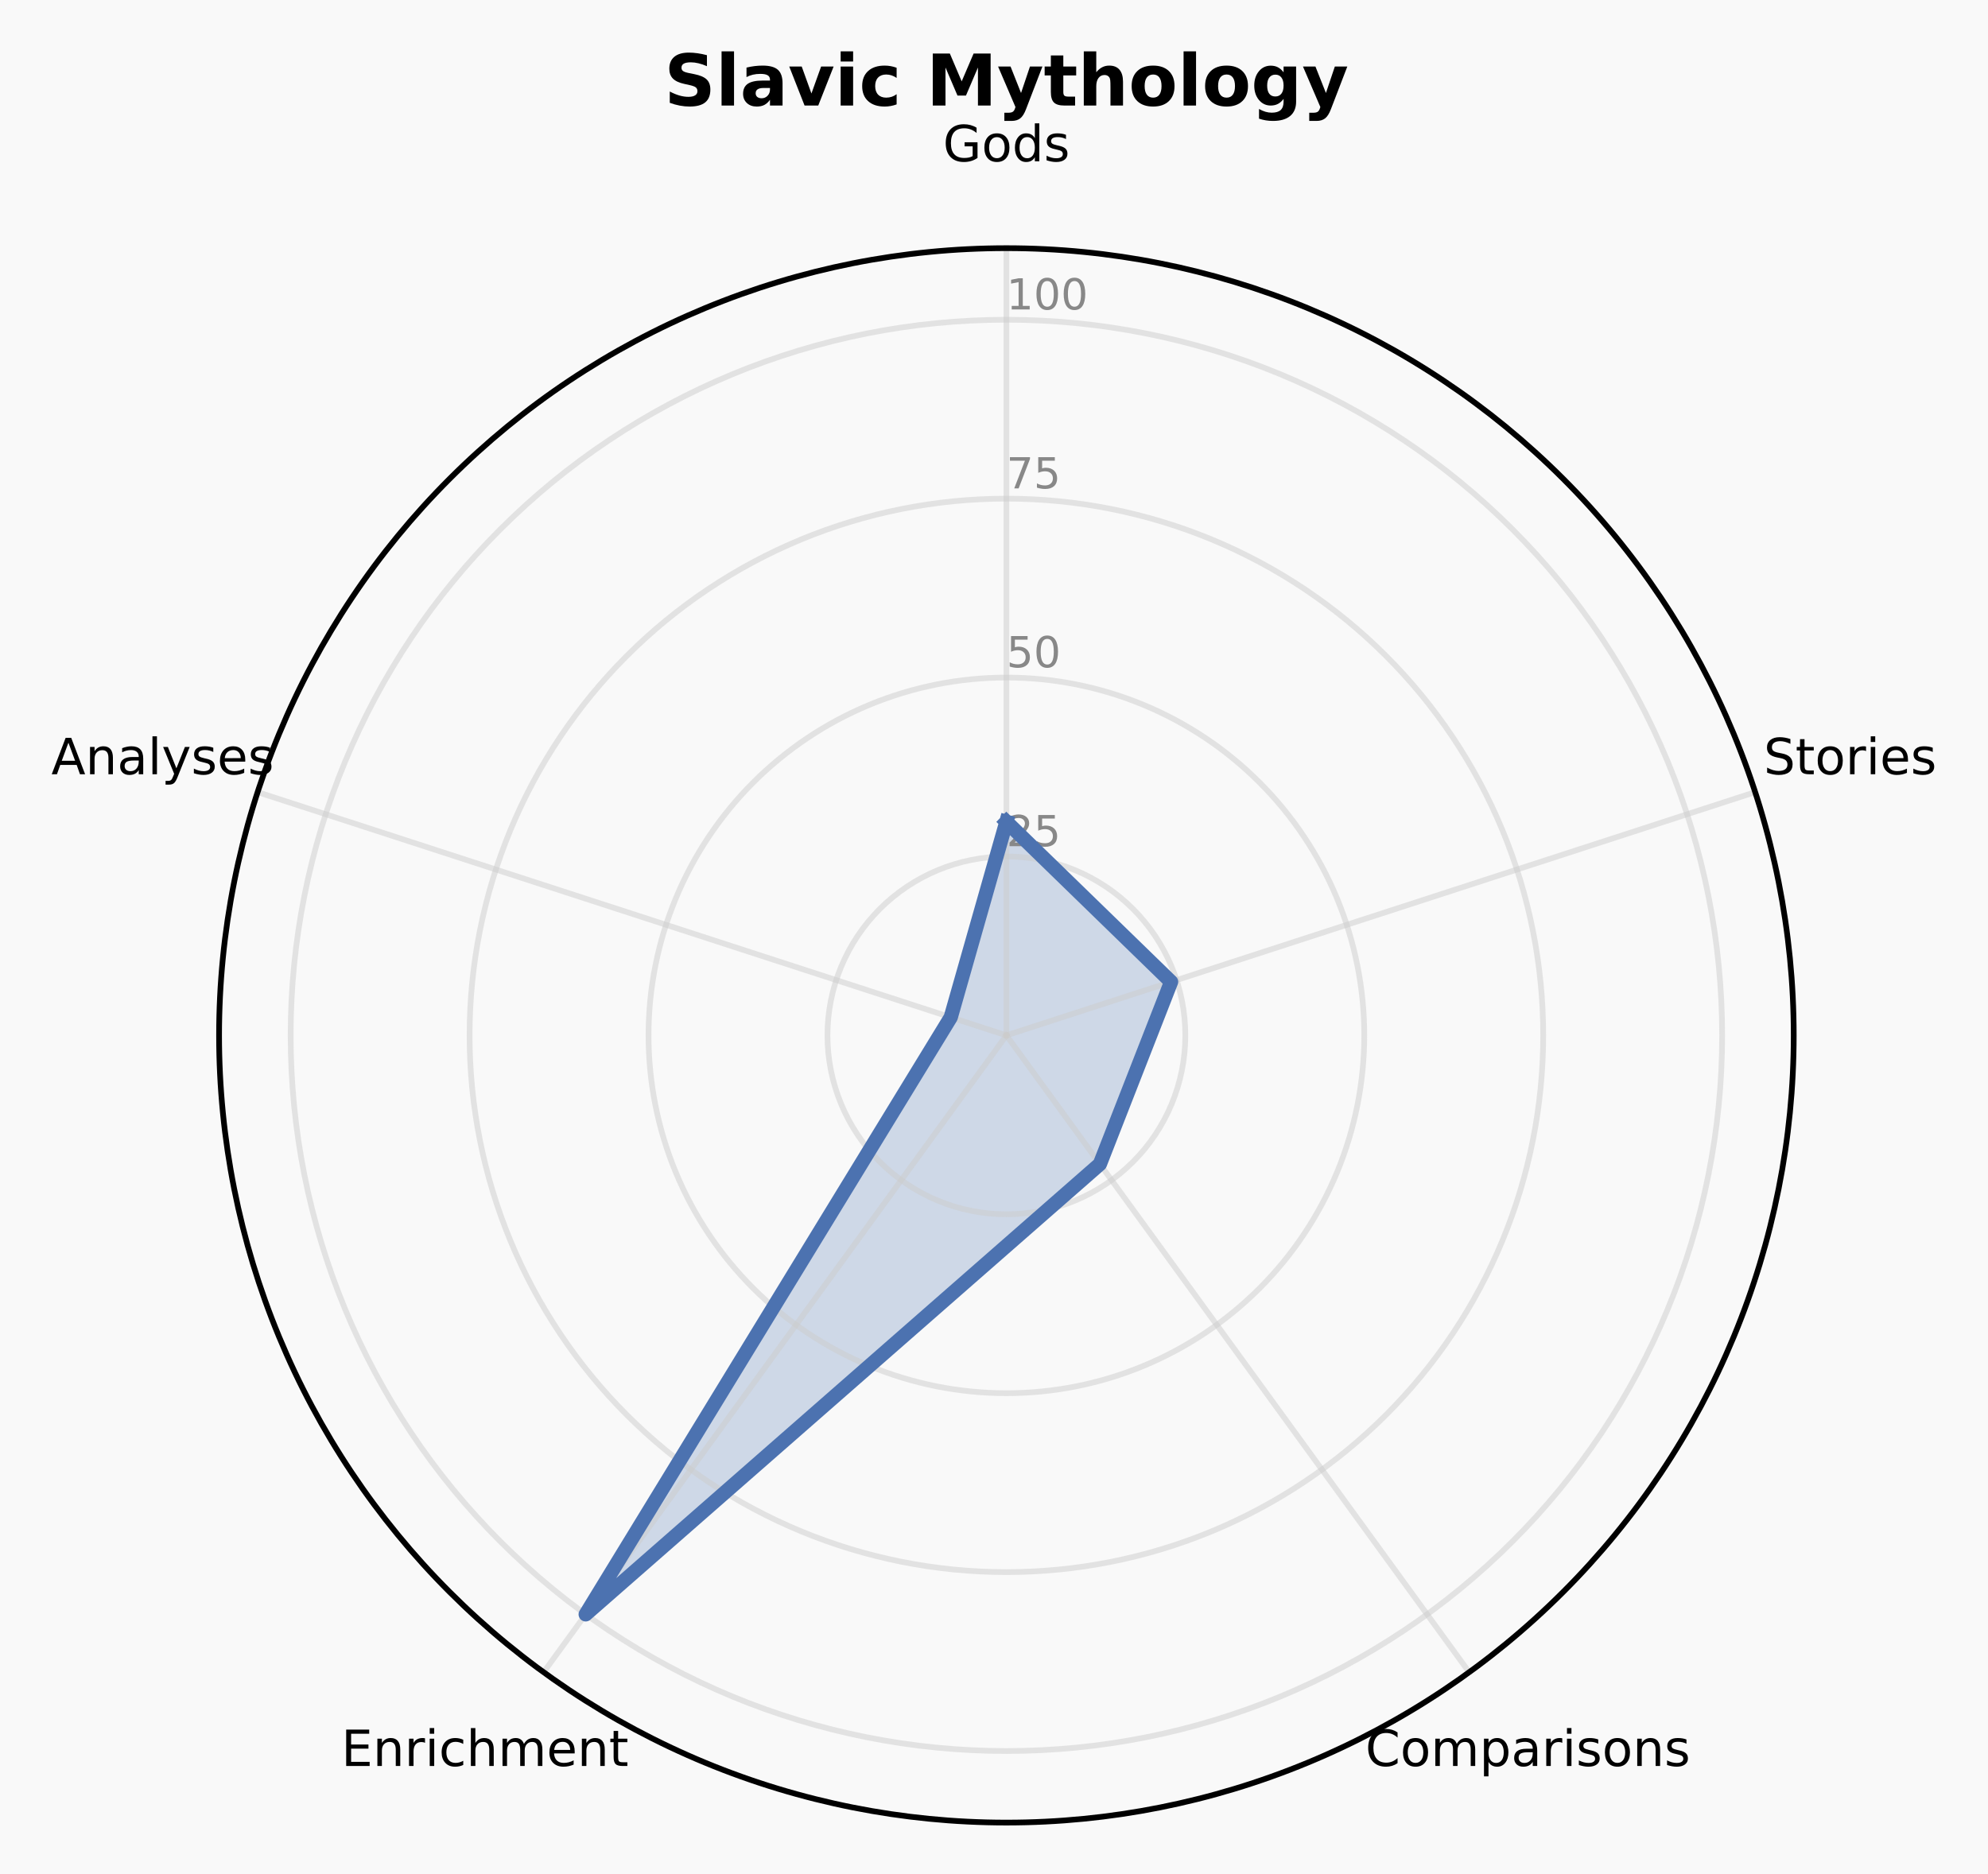
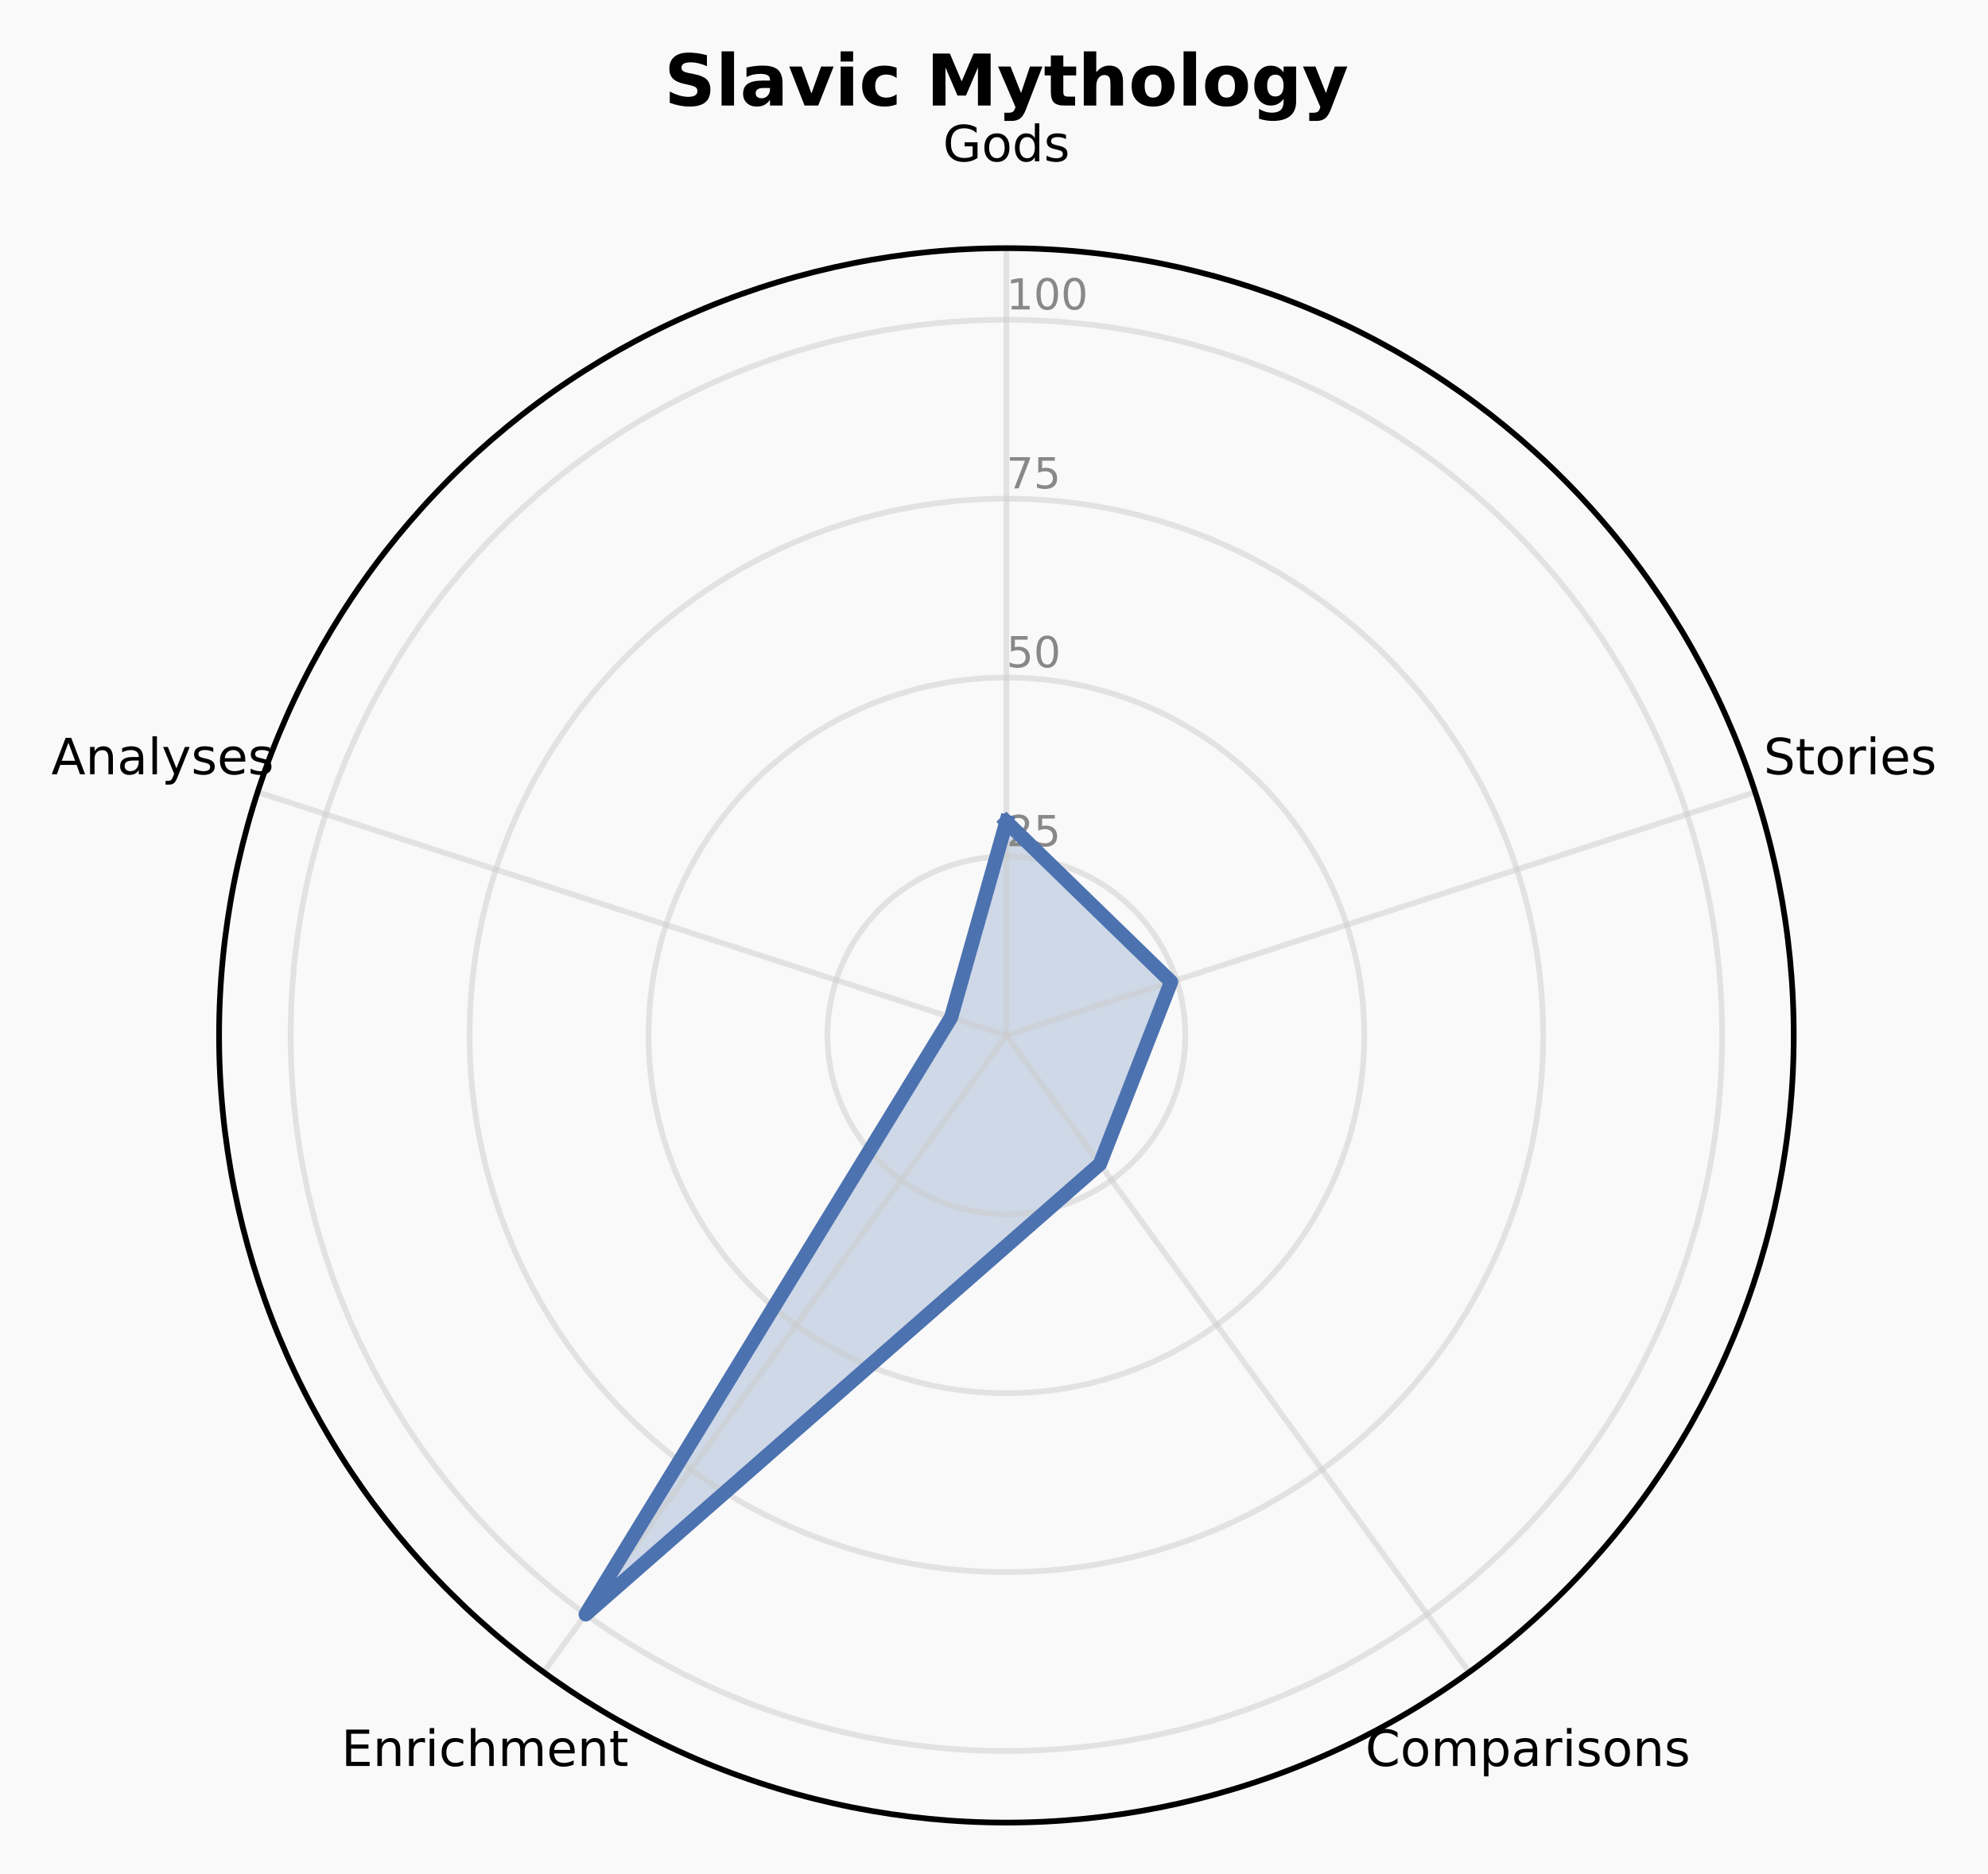
<svg xmlns="http://www.w3.org/2000/svg" xmlns:xlink="http://www.w3.org/1999/xlink" width="278.709pt" height="262.758pt" viewBox="0 0 278.709 262.758" version="1.1">
  <defs>
    <style type="text/css">*{stroke-linejoin: round; stroke-linecap: butt}</style>
  </defs>
  <g id="figure_1">
    <g id="patch_1">
      <path d="M 0 262.758  L 278.709 262.758  L 278.709 0  L 0 0  z " style="fill: #f9f9f9" />
    </g>
    <g id="axes_1">
      <g id="patch_2">
        <path d="M 251.473 145.178  C 251.473 130.683 248.618 116.329 243.071 102.938  C 237.524 89.546 229.393 77.377 219.143 67.128  C 208.894 56.878 196.725 48.748 183.334 43.201  C 169.942 37.654 155.588 34.798 141.093 34.798  C 126.598 34.798 112.244 37.654 98.853 43.201  C 85.461 48.748 73.293 56.878 63.043 67.128  C 52.794 77.377 44.663 89.546 39.116 102.938  C 33.569 116.329 30.714 130.683 30.714 145.178  C 30.714 159.673 33.569 174.027 39.116 187.418  C 44.663 200.81 52.794 212.979 63.043 223.228  C 73.293 233.478 85.461 241.609 98.853 247.155  C 112.244 252.702 126.598 255.558 141.093 255.558  C 155.588 255.558 169.942 252.702 183.334 247.155  C 196.725 241.609 208.894 233.478 219.143 223.228  C 229.393 212.979 237.524 200.81 243.071 187.418  C 248.618 174.027 251.473 159.673 251.473 145.178  M 141.093 145.178  C 141.093 145.178 141.093 145.178 141.093 145.178  C 141.093 145.178 141.093 145.178 141.093 145.178  C 141.093 145.178 141.093 145.178 141.093 145.178  C 141.093 145.178 141.093 145.178 141.093 145.178  C 141.093 145.178 141.093 145.178 141.093 145.178  C 141.093 145.178 141.093 145.178 141.093 145.178  C 141.093 145.178 141.093 145.178 141.093 145.178  C 141.093 145.178 141.093 145.178 141.093 145.178  C 141.093 145.178 141.093 145.178 141.093 145.178  C 141.093 145.178 141.093 145.178 141.093 145.178  C 141.093 145.178 141.093 145.178 141.093 145.178  C 141.093 145.178 141.093 145.178 141.093 145.178  C 141.093 145.178 141.093 145.178 141.093 145.178  C 141.093 145.178 141.093 145.178 141.093 145.178  C 141.093 145.178 141.093 145.178 141.093 145.178  C 141.093 145.178 141.093 145.178 141.093 145.178  z " style="fill: #f9f9f9" />
      </g>
      <g id="patch_3">
-         <path d="M 141.093 115.224  L 164.182 137.676  L 154.2 163.218  L 82.112 226.359  L 133.291 142.643  z " clip-path="url(#p5b43b2c28c)" style="fill: #4c72b0; opacity: 0.25; stroke: #4c72b0; stroke-linejoin: miter" />
+         <path d="M 141.093 115.224  L 164.182 137.676  L 154.2 163.218  L 82.112 226.359  L 133.339 142.659  z " clip-path="url(#p40f7241687)" style="fill: #4c72b0; opacity: 0.25; stroke: #4c72b0; stroke-linejoin: miter" />
      </g>
      <g id="matplotlib.axis_1">
        <g id="xtick_1">
          <g id="line2d_1">
-             <path d="M 141.093 145.178  L 141.093 34.798  " clip-path="url(#p5b43b2c28c)" style="fill: none; stroke: #cccccc; stroke-opacity: 0.5; stroke-width: 0.8; stroke-linecap: square" />
+             <path d="M 141.093 145.178  L 141.093 34.798  " clip-path="url(#p40f7241687)" style="fill: none; stroke: #cccccc; stroke-opacity: 0.5; stroke-width: 0.8; stroke-linecap: square" />
          </g>
          <g id="text_1">
            <g transform="translate(132.1945 22.61707) scale(0.07 -0.07)">
              <defs>
                <path id="DejaVuSans-2a" d="M 3809 666  L 3809 1919  L 2778 1919  L 2778 2438  L 4434 2438  L 4434 434  Q 4069 175 3628 42  Q 3188 -91 2688 -91  Q 1594 -91 976 548  Q 359 1188 359 2328  Q 359 3472 976 4111  Q 1594 4750 2688 4750  Q 3144 4750 3555 4637  Q 3966 4525 4313 4306  L 4313 3634  Q 3963 3931 3569 4081  Q 3175 4231 2741 4231  Q 1884 4231 1454 3753  Q 1025 3275 1025 2328  Q 1025 1384 1454 906  Q 1884 428 2741 428  Q 3075 428 3337 486  Q 3600 544 3809 666  z " transform="scale(0.015625)" />
                <path id="DejaVuSans-52" d="M 1959 3097  Q 1497 3097 1228 2736  Q 959 2375 959 1747  Q 959 1119 1226 758  Q 1494 397 1959 397  Q 2419 397 2687 759  Q 2956 1122 2956 1747  Q 2956 2369 2687 2733  Q 2419 3097 1959 3097  z M 1959 3584  Q 2709 3584 3137 3096  Q 3566 2609 3566 1747  Q 3566 888 3137 398  Q 2709 -91 1959 -91  Q 1206 -91 779 398  Q 353 888 353 1747  Q 353 2609 779 3096  Q 1206 3584 1959 3584  z " transform="scale(0.015625)" />
                <path id="DejaVuSans-47" d="M 2906 2969  L 2906 4863  L 3481 4863  L 3481 0  L 2906 0  L 2906 525  Q 2725 213 2448 61  Q 2172 -91 1784 -91  Q 1150 -91 751 415  Q 353 922 353 1747  Q 353 2572 751 3078  Q 1150 3584 1784 3584  Q 2172 3584 2448 3432  Q 2725 3281 2906 2969  z M 947 1747  Q 947 1113 1208 752  Q 1469 391 1925 391  Q 2381 391 2643 752  Q 2906 1113 2906 1747  Q 2906 2381 2643 2742  Q 2381 3103 1925 3103  Q 1469 3103 1208 2742  Q 947 2381 947 1747  z " transform="scale(0.015625)" />
                <path id="DejaVuSans-56" d="M 2834 3397  L 2834 2853  Q 2591 2978 2328 3040  Q 2066 3103 1784 3103  Q 1356 3103 1142 2972  Q 928 2841 928 2578  Q 928 2378 1081 2264  Q 1234 2150 1697 2047  L 1894 2003  Q 2506 1872 2764 1633  Q 3022 1394 3022 966  Q 3022 478 2636 193  Q 2250 -91 1575 -91  Q 1294 -91 989 -36  Q 684 19 347 128  L 347 722  Q 666 556 975 473  Q 1284 391 1588 391  Q 1994 391 2212 530  Q 2431 669 2431 922  Q 2431 1156 2273 1281  Q 2116 1406 1581 1522  L 1381 1569  Q 847 1681 609 1914  Q 372 2147 372 2553  Q 372 3047 722 3315  Q 1072 3584 1716 3584  Q 2034 3584 2315 3537  Q 2597 3491 2834 3397  z " transform="scale(0.015625)" />
              </defs>
              <use xlink:href="#DejaVuSans-2a" />
              <use xlink:href="#DejaVuSans-52" transform="translate(77.48438 0)" />
              <use xlink:href="#DejaVuSans-47" transform="translate(138.6719 0)" />
              <use xlink:href="#DejaVuSans-56" transform="translate(202.1562 0)" />
            </g>
          </g>
        </g>
        <g id="xtick_2">
          <g id="line2d_2">
-             <path d="M 141.093 145.178  L 246.07 111.069  " clip-path="url(#p5b43b2c28c)" style="fill: none; stroke: #cccccc; stroke-opacity: 0.5; stroke-width: 0.8; stroke-linecap: square" />
+             <path d="M 141.093 145.178  L 246.07 111.069  " clip-path="url(#p40f7241687)" style="fill: none; stroke: #cccccc; stroke-opacity: 0.5; stroke-width: 0.8; stroke-linecap: square" />
          </g>
          <g id="text_2">
            <g transform="translate(247.2616 108.5613) scale(0.07 -0.07)">
              <defs>
                <path id="DejaVuSans-36" d="M 3425 4513  L 3425 3897  Q 3066 4069 2747 4153  Q 2428 4238 2131 4238  Q 1616 4238 1336 4038  Q 1056 3838 1056 3469  Q 1056 3159 1242 3001  Q 1428 2844 1947 2747  L 2328 2669  Q 3034 2534 3370 2195  Q 3706 1856 3706 1288  Q 3706 609 3251 259  Q 2797 -91 1919 -91  Q 1588 -91 1214 -16  Q 841 59 441 206  L 441 856  Q 825 641 1194 531  Q 1563 422 1919 422  Q 2459 422 2753 634  Q 3047 847 3047 1241  Q 3047 1584 2836 1778  Q 2625 1972 2144 2069  L 1759 2144  Q 1053 2284 737 2584  Q 422 2884 422 3419  Q 422 4038 858 4394  Q 1294 4750 2059 4750  Q 2388 4750 2728 4690  Q 3069 4631 3425 4513  z " transform="scale(0.015625)" />
                <path id="DejaVuSans-57" d="M 1172 4494  L 1172 3500  L 2356 3500  L 2356 3053  L 1172 3053  L 1172 1153  Q 1172 725 1289 603  Q 1406 481 1766 481  L 2356 481  L 2356 0  L 1766 0  Q 1100 0 847 248  Q 594 497 594 1153  L 594 3053  L 172 3053  L 172 3500  L 594 3500  L 594 4494  L 1172 4494  z " transform="scale(0.015625)" />
                <path id="DejaVuSans-55" d="M 2631 2963  Q 2534 3019 2420 3045  Q 2306 3072 2169 3072  Q 1681 3072 1420 2755  Q 1159 2438 1159 1844  L 1159 0  L 581 0  L 581 3500  L 1159 3500  L 1159 2956  Q 1341 3275 1631 3429  Q 1922 3584 2338 3584  Q 2397 3584 2469 3576  Q 2541 3569 2628 3553  L 2631 2963  z " transform="scale(0.015625)" />
                <path id="DejaVuSans-4c" d="M 603 3500  L 1178 3500  L 1178 0  L 603 0  L 603 3500  z M 603 4863  L 1178 4863  L 1178 4134  L 603 4134  L 603 4863  z " transform="scale(0.015625)" />
                <path id="DejaVuSans-48" d="M 3597 1894  L 3597 1613  L 953 1613  Q 991 1019 1311 708  Q 1631 397 2203 397  Q 2534 397 2845 478  Q 3156 559 3463 722  L 3463 178  Q 3153 47 2828 -22  Q 2503 -91 2169 -91  Q 1331 -91 842 396  Q 353 884 353 1716  Q 353 2575 817 3079  Q 1281 3584 2069 3584  Q 2775 3584 3186 3129  Q 3597 2675 3597 1894  z M 3022 2063  Q 3016 2534 2758 2815  Q 2500 3097 2075 3097  Q 1594 3097 1305 2825  Q 1016 2553 972 2059  L 3022 2063  z " transform="scale(0.015625)" />
              </defs>
              <use xlink:href="#DejaVuSans-36" />
              <use xlink:href="#DejaVuSans-57" transform="translate(63.48438 0)" />
              <use xlink:href="#DejaVuSans-52" transform="translate(102.6875 0)" />
              <use xlink:href="#DejaVuSans-55" transform="translate(163.875 0)" />
              <use xlink:href="#DejaVuSans-4c" transform="translate(204.9844 0)" />
              <use xlink:href="#DejaVuSans-48" transform="translate(232.7656 0)" />
              <use xlink:href="#DejaVuSans-56" transform="translate(294.2969 0)" />
            </g>
          </g>
        </g>
        <g id="xtick_3">
          <g id="line2d_3">
-             <path d="M 141.093 145.178  L 205.973 234.477  " clip-path="url(#p5b43b2c28c)" style="fill: none; stroke: #cccccc; stroke-opacity: 0.5; stroke-width: 0.8; stroke-linecap: square" />
+             <path d="M 141.093 145.178  L 205.973 234.477  " clip-path="url(#p40f7241687)" style="fill: none; stroke: #cccccc; stroke-opacity: 0.5; stroke-width: 0.8; stroke-linecap: square" />
          </g>
          <g id="text_3">
            <g transform="translate(191.4228 247.6219) scale(0.07 -0.07)">
              <defs>
                <path id="DejaVuSans-26" d="M 4122 4306  L 4122 3641  Q 3803 3938 3442 4084  Q 3081 4231 2675 4231  Q 1875 4231 1450 3742  Q 1025 3253 1025 2328  Q 1025 1406 1450 917  Q 1875 428 2675 428  Q 3081 428 3442 575  Q 3803 722 4122 1019  L 4122 359  Q 3791 134 3420 21  Q 3050 -91 2638 -91  Q 1578 -91 968 557  Q 359 1206 359 2328  Q 359 3453 968 4101  Q 1578 4750 2638 4750  Q 3056 4750 3426 4639  Q 3797 4528 4122 4306  z " transform="scale(0.015625)" />
                <path id="DejaVuSans-50" d="M 3328 2828  Q 3544 3216 3844 3400  Q 4144 3584 4550 3584  Q 5097 3584 5394 3201  Q 5691 2819 5691 2113  L 5691 0  L 5113 0  L 5113 2094  Q 5113 2597 4934 2840  Q 4756 3084 4391 3084  Q 3944 3084 3684 2787  Q 3425 2491 3425 1978  L 3425 0  L 2847 0  L 2847 2094  Q 2847 2600 2669 2842  Q 2491 3084 2119 3084  Q 1678 3084 1418 2786  Q 1159 2488 1159 1978  L 1159 0  L 581 0  L 581 3500  L 1159 3500  L 1159 2956  Q 1356 3278 1631 3431  Q 1906 3584 2284 3584  Q 2666 3584 2933 3390  Q 3200 3197 3328 2828  z " transform="scale(0.015625)" />
                <path id="DejaVuSans-53" d="M 1159 525  L 1159 -1331  L 581 -1331  L 581 3500  L 1159 3500  L 1159 2969  Q 1341 3281 1617 3432  Q 1894 3584 2278 3584  Q 2916 3584 3314 3078  Q 3713 2572 3713 1747  Q 3713 922 3314 415  Q 2916 -91 2278 -91  Q 1894 -91 1617 61  Q 1341 213 1159 525  z M 3116 1747  Q 3116 2381 2855 2742  Q 2594 3103 2138 3103  Q 1681 3103 1420 2742  Q 1159 2381 1159 1747  Q 1159 1113 1420 752  Q 1681 391 2138 391  Q 2594 391 2855 752  Q 3116 1113 3116 1747  z " transform="scale(0.015625)" />
                <path id="DejaVuSans-44" d="M 2194 1759  Q 1497 1759 1228 1600  Q 959 1441 959 1056  Q 959 750 1161 570  Q 1363 391 1709 391  Q 2188 391 2477 730  Q 2766 1069 2766 1631  L 2766 1759  L 2194 1759  z M 3341 1997  L 3341 0  L 2766 0  L 2766 531  Q 2569 213 2275 61  Q 1981 -91 1556 -91  Q 1019 -91 701 211  Q 384 513 384 1019  Q 384 1609 779 1909  Q 1175 2209 1959 2209  L 2766 2209  L 2766 2266  Q 2766 2663 2505 2880  Q 2244 3097 1772 3097  Q 1472 3097 1187 3025  Q 903 2953 641 2809  L 641 3341  Q 956 3463 1253 3523  Q 1550 3584 1831 3584  Q 2591 3584 2966 3190  Q 3341 2797 3341 1997  z " transform="scale(0.015625)" />
                <path id="DejaVuSans-51" d="M 3513 2113  L 3513 0  L 2938 0  L 2938 2094  Q 2938 2591 2744 2837  Q 2550 3084 2163 3084  Q 1697 3084 1428 2787  Q 1159 2491 1159 1978  L 1159 0  L 581 0  L 581 3500  L 1159 3500  L 1159 2956  Q 1366 3272 1645 3428  Q 1925 3584 2291 3584  Q 2894 3584 3203 3211  Q 3513 2838 3513 2113  z " transform="scale(0.015625)" />
              </defs>
              <use xlink:href="#DejaVuSans-26" />
              <use xlink:href="#DejaVuSans-52" transform="translate(69.82812 0)" />
              <use xlink:href="#DejaVuSans-50" transform="translate(131.0156 0)" />
              <use xlink:href="#DejaVuSans-53" transform="translate(228.4219 0)" />
              <use xlink:href="#DejaVuSans-44" transform="translate(291.9062 0)" />
              <use xlink:href="#DejaVuSans-55" transform="translate(353.1875 0)" />
              <use xlink:href="#DejaVuSans-4c" transform="translate(394.2969 0)" />
              <use xlink:href="#DejaVuSans-56" transform="translate(422.0781 0)" />
              <use xlink:href="#DejaVuSans-52" transform="translate(474.1719 0)" />
              <use xlink:href="#DejaVuSans-51" transform="translate(535.3594 0)" />
              <use xlink:href="#DejaVuSans-56" transform="translate(598.7344 0)" />
            </g>
          </g>
        </g>
        <g id="xtick_4">
          <g id="line2d_4">
-             <path d="M 141.093 145.178  L 76.214 234.477  " clip-path="url(#p5b43b2c28c)" style="fill: none; stroke: #cccccc; stroke-opacity: 0.5; stroke-width: 0.8; stroke-linecap: square" />
+             <path d="M 141.093 145.178  L 76.214 234.477  " clip-path="url(#p40f7241687)" style="fill: none; stroke: #cccccc; stroke-opacity: 0.5; stroke-width: 0.8; stroke-linecap: square" />
          </g>
          <g id="text_4">
            <g transform="translate(47.8483 247.6219) scale(0.07 -0.07)">
              <defs>
                <path id="DejaVuSans-28" d="M 628 4666  L 3578 4666  L 3578 4134  L 1259 4134  L 1259 2753  L 3481 2753  L 3481 2222  L 1259 2222  L 1259 531  L 3634 531  L 3634 0  L 628 0  L 628 4666  z " transform="scale(0.015625)" />
                <path id="DejaVuSans-46" d="M 3122 3366  L 3122 2828  Q 2878 2963 2633 3030  Q 2388 3097 2138 3097  Q 1578 3097 1268 2742  Q 959 2388 959 1747  Q 959 1106 1268 751  Q 1578 397 2138 397  Q 2388 397 2633 464  Q 2878 531 3122 666  L 3122 134  Q 2881 22 2623 -34  Q 2366 -91 2075 -91  Q 1284 -91 818 406  Q 353 903 353 1747  Q 353 2603 823 3093  Q 1294 3584 2113 3584  Q 2378 3584 2631 3529  Q 2884 3475 3122 3366  z " transform="scale(0.015625)" />
                <path id="DejaVuSans-4b" d="M 3513 2113  L 3513 0  L 2938 0  L 2938 2094  Q 2938 2591 2744 2837  Q 2550 3084 2163 3084  Q 1697 3084 1428 2787  Q 1159 2491 1159 1978  L 1159 0  L 581 0  L 581 4863  L 1159 4863  L 1159 2956  Q 1366 3272 1645 3428  Q 1925 3584 2291 3584  Q 2894 3584 3203 3211  Q 3513 2838 3513 2113  z " transform="scale(0.015625)" />
              </defs>
              <use xlink:href="#DejaVuSans-28" />
              <use xlink:href="#DejaVuSans-51" transform="translate(63.1875 0)" />
              <use xlink:href="#DejaVuSans-55" transform="translate(126.5625 0)" />
              <use xlink:href="#DejaVuSans-4c" transform="translate(167.6719 0)" />
              <use xlink:href="#DejaVuSans-46" transform="translate(195.4531 0)" />
              <use xlink:href="#DejaVuSans-4b" transform="translate(250.4375 0)" />
              <use xlink:href="#DejaVuSans-50" transform="translate(313.8125 0)" />
              <use xlink:href="#DejaVuSans-48" transform="translate(411.2188 0)" />
              <use xlink:href="#DejaVuSans-51" transform="translate(472.75 0)" />
              <use xlink:href="#DejaVuSans-57" transform="translate(536.125 0)" />
            </g>
          </g>
        </g>
        <g id="xtick_5">
          <g id="line2d_5">
-             <path d="M 141.093 145.178  L 36.116 111.069  " clip-path="url(#p5b43b2c28c)" style="fill: none; stroke: #cccccc; stroke-opacity: 0.5; stroke-width: 0.8; stroke-linecap: square" />
+             <path d="M 141.093 145.178  L 36.116 111.069  " clip-path="url(#p40f7241687)" style="fill: none; stroke: #cccccc; stroke-opacity: 0.5; stroke-width: 0.8; stroke-linecap: square" />
          </g>
          <g id="text_5">
            <g transform="translate(7.2 108.5613) scale(0.07 -0.07)">
              <defs>
                <path id="DejaVuSans-24" d="M 2188 4044  L 1331 1722  L 3047 1722  L 2188 4044  z M 1831 4666  L 2547 4666  L 4325 0  L 3669 0  L 3244 1197  L 1141 1197  L 716 0  L 50 0  L 1831 4666  z " transform="scale(0.015625)" />
                <path id="DejaVuSans-4f" d="M 603 4863  L 1178 4863  L 1178 0  L 603 0  L 603 4863  z " transform="scale(0.015625)" />
                <path id="DejaVuSans-5c" d="M 2059 -325  Q 1816 -950 1584 -1140  Q 1353 -1331 966 -1331  L 506 -1331  L 506 -850  L 844 -850  Q 1081 -850 1212 -737  Q 1344 -625 1503 -206  L 1606 56  L 191 3500  L 800 3500  L 1894 763  L 2988 3500  L 3597 3500  L 2059 -325  z " transform="scale(0.015625)" />
              </defs>
              <use xlink:href="#DejaVuSans-24" />
              <use xlink:href="#DejaVuSans-51" transform="translate(68.40625 0)" />
              <use xlink:href="#DejaVuSans-44" transform="translate(131.7812 0)" />
              <use xlink:href="#DejaVuSans-4f" transform="translate(193.0625 0)" />
              <use xlink:href="#DejaVuSans-5c" transform="translate(220.8438 0)" />
              <use xlink:href="#DejaVuSans-56" transform="translate(280.0312 0)" />
              <use xlink:href="#DejaVuSans-48" transform="translate(332.125 0)" />
              <use xlink:href="#DejaVuSans-56" transform="translate(393.6562 0)" />
            </g>
          </g>
        </g>
      </g>
      <g id="matplotlib.axis_2">
        <g id="ytick_1">
          <g id="line2d_6">
-             <path d="M 141.093 120.092  C 144.388 120.092 147.65 120.741 150.693 122.001  C 153.737 123.262 156.503 125.11 158.832 127.439  C 161.161 129.769 163.009 132.534 164.27 135.578  C 165.531 138.621 166.18 141.884 166.18 145.178  C 166.18 148.472 165.531 151.735 164.27 154.778  C 163.009 157.822 161.161 160.587 158.832 162.917  C 156.503 165.246 153.737 167.094 150.693 168.355  C 147.65 169.615 144.388 170.264 141.093 170.264  C 137.799 170.264 134.537 169.615 131.493 168.355  C 128.45 167.094 125.684 165.246 123.355 162.917  C 121.025 160.587 119.177 157.822 117.917 154.778  C 116.656 151.735 116.007 148.472 116.007 145.178  C 116.007 141.884 116.656 138.621 117.917 135.578  C 119.177 132.534 121.025 129.769 123.355 127.439  C 125.684 125.11 128.45 123.262 131.493 122.001  C 134.537 120.741 137.799 120.092 141.093 120.092  " clip-path="url(#p5b43b2c28c)" style="fill: none; stroke: #cccccc; stroke-opacity: 0.5; stroke-width: 0.8; stroke-linecap: square" />
+             <path d="M 141.093 120.092  C 144.388 120.092 147.65 120.741 150.693 122.001  C 153.737 123.262 156.503 125.11 158.832 127.439  C 161.161 129.769 163.009 132.534 164.27 135.578  C 165.531 138.621 166.18 141.884 166.18 145.178  C 166.18 148.472 165.531 151.735 164.27 154.778  C 163.009 157.822 161.161 160.587 158.832 162.917  C 156.503 165.246 153.737 167.094 150.693 168.355  C 147.65 169.615 144.388 170.264 141.093 170.264  C 137.799 170.264 134.537 169.615 131.493 168.355  C 128.45 167.094 125.684 165.246 123.355 162.917  C 121.025 160.587 119.177 157.822 117.917 154.778  C 116.656 151.735 116.007 148.472 116.007 145.178  C 116.007 141.884 116.656 138.621 117.917 135.578  C 119.177 132.534 121.025 129.769 123.355 127.439  C 125.684 125.11 128.45 123.262 131.493 122.001  C 134.537 120.741 137.799 120.092 141.093 120.092  " clip-path="url(#p40f7241687)" style="fill: none; stroke: #cccccc; stroke-opacity: 0.5; stroke-width: 0.8; stroke-linecap: square" />
          </g>
          <g id="text_6">
            <g style="fill: #888888" transform="translate(141.0933 118.6504) scale(0.06 -0.06)">
              <defs>
                <path id="DejaVuSans-15" d="M 1228 531  L 3431 531  L 3431 0  L 469 0  L 469 531  Q 828 903 1448 1529  Q 2069 2156 2228 2338  Q 2531 2678 2651 2914  Q 2772 3150 2772 3378  Q 2772 3750 2511 3984  Q 2250 4219 1831 4219  Q 1534 4219 1204 4116  Q 875 4013 500 3803  L 500 4441  Q 881 4594 1212 4672  Q 1544 4750 1819 4750  Q 2544 4750 2975 4387  Q 3406 4025 3406 3419  Q 3406 3131 3298 2873  Q 3191 2616 2906 2266  Q 2828 2175 2409 1742  Q 1991 1309 1228 531  z " transform="scale(0.015625)" />
                <path id="DejaVuSans-18" d="M 691 4666  L 3169 4666  L 3169 4134  L 1269 4134  L 1269 2991  Q 1406 3038 1543 3061  Q 1681 3084 1819 3084  Q 2600 3084 3056 2656  Q 3513 2228 3513 1497  Q 3513 744 3044 326  Q 2575 -91 1722 -91  Q 1428 -91 1123 -41  Q 819 9 494 109  L 494 744  Q 775 591 1075 516  Q 1375 441 1709 441  Q 2250 441 2565 725  Q 2881 1009 2881 1497  Q 2881 1984 2565 2268  Q 2250 2553 1709 2553  Q 1456 2553 1204 2497  Q 953 2441 691 2322  L 691 4666  z " transform="scale(0.015625)" />
              </defs>
              <use xlink:href="#DejaVuSans-15" />
              <use xlink:href="#DejaVuSans-18" transform="translate(63.625 0)" />
            </g>
          </g>
        </g>
        <g id="ytick_2">
          <g id="line2d_7">
-             <path d="M 141.093 95.005  C 147.682 95.005 154.206 96.303 160.293 98.825  C 166.381 101.346 171.912 105.042 176.571 109.701  C 181.229 114.36 184.925 119.891 187.447 125.978  C 189.968 132.065 191.266 138.589 191.266 145.178  C 191.266 151.767 189.968 158.291 187.447 164.378  C 184.925 170.465 181.229 175.997 176.571 180.655  C 171.912 185.314 166.381 189.01 160.293 191.531  C 154.206 194.053 147.682 195.351 141.093 195.351  C 134.505 195.351 127.98 194.053 121.893 191.531  C 115.806 189.01 110.275 185.314 105.616 180.655  C 100.957 175.997 97.261 170.465 94.74 164.378  C 92.219 158.291 90.921 151.767 90.921 145.178  C 90.921 138.589 92.219 132.065 94.74 125.978  C 97.261 119.891 100.957 114.36 105.616 109.701  C 110.275 105.042 115.806 101.346 121.893 98.825  C 127.98 96.303 134.505 95.005 141.093 95.005  " clip-path="url(#p5b43b2c28c)" style="fill: none; stroke: #cccccc; stroke-opacity: 0.5; stroke-width: 0.8; stroke-linecap: square" />
+             <path d="M 141.093 95.005  C 147.682 95.005 154.206 96.303 160.293 98.825  C 166.381 101.346 171.912 105.042 176.571 109.701  C 181.229 114.36 184.925 119.891 187.447 125.978  C 189.968 132.065 191.266 138.589 191.266 145.178  C 191.266 151.767 189.968 158.291 187.447 164.378  C 184.925 170.465 181.229 175.997 176.571 180.655  C 171.912 185.314 166.381 189.01 160.293 191.531  C 154.206 194.053 147.682 195.351 141.093 195.351  C 134.505 195.351 127.98 194.053 121.893 191.531  C 115.806 189.01 110.275 185.314 105.616 180.655  C 100.957 175.997 97.261 170.465 94.74 164.378  C 92.219 158.291 90.921 151.767 90.921 145.178  C 90.921 138.589 92.219 132.065 94.74 125.978  C 97.261 119.891 100.957 114.36 105.616 109.701  C 110.275 105.042 115.806 101.346 121.893 98.825  C 127.98 96.303 134.505 95.005 141.093 95.005  " clip-path="url(#p40f7241687)" style="fill: none; stroke: #cccccc; stroke-opacity: 0.5; stroke-width: 0.8; stroke-linecap: square" />
          </g>
          <g id="text_7">
            <g style="fill: #888888" transform="translate(141.0933 93.56408) scale(0.06 -0.06)">
              <defs>
                <path id="DejaVuSans-13" d="M 2034 4250  Q 1547 4250 1301 3770  Q 1056 3291 1056 2328  Q 1056 1369 1301 889  Q 1547 409 2034 409  Q 2525 409 2770 889  Q 3016 1369 3016 2328  Q 3016 3291 2770 3770  Q 2525 4250 2034 4250  z M 2034 4750  Q 2819 4750 3233 4129  Q 3647 3509 3647 2328  Q 3647 1150 3233 529  Q 2819 -91 2034 -91  Q 1250 -91 836 529  Q 422 1150 422 2328  Q 422 3509 836 4129  Q 1250 4750 2034 4750  z " transform="scale(0.015625)" />
              </defs>
              <use xlink:href="#DejaVuSans-18" />
              <use xlink:href="#DejaVuSans-13" transform="translate(63.625 0)" />
            </g>
          </g>
        </g>
        <g id="ytick_3">
          <g id="line2d_8">
-             <path d="M 141.093 69.919  C 150.976 69.919 160.763 71.866 169.894 75.648  C 179.024 79.43 187.321 84.974 194.309 91.962  C 201.298 98.95 206.841 107.247 210.623 116.378  C 214.405 125.508 216.352 135.295 216.352 145.178  C 216.352 155.061 214.405 164.848 210.623 173.978  C 206.841 183.109 201.298 191.406 194.309 198.394  C 187.321 205.382 179.024 210.926 169.894 214.708  C 160.763 218.49 150.976 220.437 141.093 220.437  C 131.21 220.437 121.424 218.49 112.293 214.708  C 103.162 210.926 94.866 205.382 87.877 198.394  C 80.889 191.406 75.345 183.109 71.563 173.978  C 67.781 164.848 65.834 155.061 65.834 145.178  C 65.834 135.295 67.781 125.508 71.563 116.378  C 75.345 107.247 80.889 98.95 87.877 91.962  C 94.866 84.974 103.162 79.43 112.293 75.648  C 121.424 71.866 131.21 69.919 141.093 69.919  " clip-path="url(#p5b43b2c28c)" style="fill: none; stroke: #cccccc; stroke-opacity: 0.5; stroke-width: 0.8; stroke-linecap: square" />
+             <path d="M 141.093 69.919  C 150.976 69.919 160.763 71.866 169.894 75.648  C 179.024 79.43 187.321 84.974 194.309 91.962  C 201.298 98.95 206.841 107.247 210.623 116.378  C 214.405 125.508 216.352 135.295 216.352 145.178  C 216.352 155.061 214.405 164.848 210.623 173.978  C 206.841 183.109 201.298 191.406 194.309 198.394  C 187.321 205.382 179.024 210.926 169.894 214.708  C 160.763 218.49 150.976 220.437 141.093 220.437  C 131.21 220.437 121.424 218.49 112.293 214.708  C 103.162 210.926 94.866 205.382 87.877 198.394  C 80.889 191.406 75.345 183.109 71.563 173.978  C 67.781 164.848 65.834 155.061 65.834 145.178  C 65.834 135.295 67.781 125.508 71.563 116.378  C 75.345 107.247 80.889 98.95 87.877 91.962  C 94.866 84.974 103.162 79.43 112.293 75.648  C 121.424 71.866 131.21 69.919 141.093 69.919  " clip-path="url(#p40f7241687)" style="fill: none; stroke: #cccccc; stroke-opacity: 0.5; stroke-width: 0.8; stroke-linecap: square" />
          </g>
          <g id="text_8">
            <g style="fill: #888888" transform="translate(141.0933 68.47781) scale(0.06 -0.06)">
              <defs>
                <path id="DejaVuSans-1a" d="M 525 4666  L 3525 4666  L 3525 4397  L 1831 0  L 1172 0  L 2766 4134  L 525 4134  L 525 4666  z " transform="scale(0.015625)" />
              </defs>
              <use xlink:href="#DejaVuSans-1a" />
              <use xlink:href="#DejaVuSans-18" transform="translate(63.625 0)" />
            </g>
          </g>
        </g>
        <g id="ytick_4">
          <g id="line2d_9">
-             <path d="M 141.093 44.833  C 154.27 44.833 167.32 47.429 179.494 52.471  C 191.668 57.514 202.73 64.906 212.048 74.223  C 221.366 83.541 228.757 94.603 233.8 106.778  C 238.843 118.952 241.438 132.001 241.438 145.178  C 241.438 158.355 238.843 171.404 233.8 183.578  C 228.757 195.753 221.366 206.815 212.048 216.133  C 202.73 225.45 191.668 232.842 179.494 237.885  C 167.32 242.927 154.27 245.523 141.093 245.523  C 127.916 245.523 114.867 242.927 102.693 237.885  C 90.519 232.842 79.456 225.45 70.139 216.133  C 60.821 206.815 53.429 195.753 48.387 183.578  C 43.344 171.404 40.748 158.355 40.748 145.178  C 40.748 132.001 43.344 118.952 48.387 106.778  C 53.429 94.603 60.821 83.541 70.139 74.223  C 79.456 64.906 90.519 57.514 102.693 52.471  C 114.867 47.429 127.916 44.833 141.093 44.833  " clip-path="url(#p5b43b2c28c)" style="fill: none; stroke: #cccccc; stroke-opacity: 0.5; stroke-width: 0.8; stroke-linecap: square" />
+             <path d="M 141.093 44.833  C 154.27 44.833 167.32 47.429 179.494 52.471  C 191.668 57.514 202.73 64.906 212.048 74.223  C 221.366 83.541 228.757 94.603 233.8 106.778  C 238.843 118.952 241.438 132.001 241.438 145.178  C 241.438 158.355 238.843 171.404 233.8 183.578  C 228.757 195.753 221.366 206.815 212.048 216.133  C 202.73 225.45 191.668 232.842 179.494 237.885  C 167.32 242.927 154.27 245.523 141.093 245.523  C 127.916 245.523 114.867 242.927 102.693 237.885  C 90.519 232.842 79.456 225.45 70.139 216.133  C 60.821 206.815 53.429 195.753 48.387 183.578  C 43.344 171.404 40.748 158.355 40.748 145.178  C 40.748 132.001 43.344 118.952 48.387 106.778  C 53.429 94.603 60.821 83.541 70.139 74.223  C 79.456 64.906 90.519 57.514 102.693 52.471  C 114.867 47.429 127.916 44.833 141.093 44.833  " clip-path="url(#p40f7241687)" style="fill: none; stroke: #cccccc; stroke-opacity: 0.5; stroke-width: 0.8; stroke-linecap: square" />
          </g>
          <g id="text_9">
            <g style="fill: #888888" transform="translate(141.0933 43.39154) scale(0.06 -0.06)">
              <defs>
                <path id="DejaVuSans-14" d="M 794 531  L 1825 531  L 1825 4091  L 703 3866  L 703 4441  L 1819 4666  L 2450 4666  L 2450 531  L 3481 531  L 3481 0  L 794 0  L 794 531  z " transform="scale(0.015625)" />
              </defs>
              <use xlink:href="#DejaVuSans-14" />
              <use xlink:href="#DejaVuSans-13" transform="translate(63.625 0)" />
              <use xlink:href="#DejaVuSans-13" transform="translate(127.25 0)" />
            </g>
          </g>
        </g>
      </g>
      <g id="line2d_10">
-         <path d="M 141.093 115.224  L 164.182 137.676  L 154.2 163.218  L 82.112 226.359  L 133.291 142.643  L 141.093 115.224  " clip-path="url(#p5b43b2c28c)" style="fill: none; stroke: #4c72b0; stroke-width: 2; stroke-linecap: square" />
+         <path d="M 141.093 115.224  L 164.182 137.676  L 154.2 163.218  L 82.112 226.359  L 133.339 142.659  L 141.093 115.224  " clip-path="url(#p40f7241687)" style="fill: none; stroke: #4c72b0; stroke-width: 2; stroke-linecap: square" />
      </g>
      <g id="patch_4">
        <path d="M 141.093 34.798  C 126.598 34.798 112.244 37.654 98.853 43.201  C 85.461 48.748 73.293 56.878 63.043 67.128  C 52.794 77.377 44.663 89.546 39.116 102.938  C 33.569 116.329 30.714 130.683 30.714 145.178  C 30.714 159.673 33.569 174.027 39.116 187.418  C 44.663 200.81 52.794 212.979 63.043 223.228  C 73.293 233.478 85.461 241.609 98.853 247.155  C 112.244 252.702 126.598 255.558 141.093 255.558  C 155.588 255.558 169.942 252.702 183.334 247.155  C 196.725 241.609 208.894 233.478 219.143 223.228  C 229.393 212.979 237.524 200.81 243.071 187.418  C 248.618 174.027 251.473 159.673 251.473 145.178  C 251.473 130.683 248.618 116.329 243.071 102.938  C 237.524 89.546 229.393 77.377 219.143 67.128  C 208.894 56.878 196.725 48.748 183.334 43.201  C 169.942 37.654 155.588 34.798 141.093 34.798  " style="fill: none; stroke: #000000; stroke-width: 0.8; stroke-linejoin: miter; stroke-linecap: square" />
      </g>
      <g id="text_10">
        <g transform="translate(93.11905 14.79844) scale(0.1 -0.1)">
          <defs>
            <path id="DejaVuSans-Bold-36" d="M 3834 4519  L 3834 3531  Q 3450 3703 3084 3790  Q 2719 3878 2394 3878  Q 1963 3878 1756 3759  Q 1550 3641 1550 3391  Q 1550 3203 1689 3098  Q 1828 2994 2194 2919  L 2706 2816  Q 3484 2659 3812 2340  Q 4141 2022 4141 1434  Q 4141 663 3683 286  Q 3225 -91 2284 -91  Q 1841 -91 1394 -6  Q 947 78 500 244  L 500 1259  Q 947 1022 1364 901  Q 1781 781 2169 781  Q 2563 781 2772 912  Q 2981 1044 2981 1288  Q 2981 1506 2839 1625  Q 2697 1744 2272 1838  L 1806 1941  Q 1106 2091 782 2419  Q 459 2747 459 3303  Q 459 4000 909 4375  Q 1359 4750 2203 4750  Q 2588 4750 2994 4692  Q 3400 4634 3834 4519  z " transform="scale(0.015625)" />
            <path id="DejaVuSans-Bold-4f" d="M 538 4863  L 1656 4863  L 1656 0  L 538 0  L 538 4863  z " transform="scale(0.015625)" />
            <path id="DejaVuSans-Bold-44" d="M 2106 1575  Q 1756 1575 1579 1456  Q 1403 1338 1403 1106  Q 1403 894 1545 773  Q 1688 653 1941 653  Q 2256 653 2472 879  Q 2688 1106 2688 1447  L 2688 1575  L 2106 1575  z M 3816 1997  L 3816 0  L 2688 0  L 2688 519  Q 2463 200 2181 54  Q 1900 -91 1497 -91  Q 953 -91 614 226  Q 275 544 275 1050  Q 275 1666 698 1953  Q 1122 2241 2028 2241  L 2688 2241  L 2688 2328  Q 2688 2594 2478 2717  Q 2269 2841 1825 2841  Q 1466 2841 1156 2769  Q 847 2697 581 2553  L 581 3406  Q 941 3494 1303 3539  Q 1666 3584 2028 3584  Q 2975 3584 3395 3211  Q 3816 2838 3816 1997  z " transform="scale(0.015625)" />
            <path id="DejaVuSans-Bold-59" d="M 97 3500  L 1216 3500  L 2088 1081  L 2956 3500  L 4078 3500  L 2700 0  L 1472 0  L 97 3500  z " transform="scale(0.015625)" />
            <path id="DejaVuSans-Bold-4c" d="M 538 3500  L 1656 3500  L 1656 0  L 538 0  L 538 3500  z M 538 4863  L 1656 4863  L 1656 3950  L 538 3950  L 538 4863  z " transform="scale(0.015625)" />
            <path id="DejaVuSans-Bold-46" d="M 3366 3391  L 3366 2478  Q 3138 2634 2908 2709  Q 2678 2784 2431 2784  Q 1963 2784 1702 2511  Q 1441 2238 1441 1747  Q 1441 1256 1702 982  Q 1963 709 2431 709  Q 2694 709 2930 787  Q 3166 866 3366 1019  L 3366 103  Q 3103 6 2833 -42  Q 2563 -91 2291 -91  Q 1344 -91 809 395  Q 275 881 275 1747  Q 275 2613 809 3098  Q 1344 3584 2291 3584  Q 2566 3584 2833 3536  Q 3100 3488 3366 3391  z " transform="scale(0.015625)" />
            <path id="DejaVuSans-Bold-3" transform="scale(0.015625)" />
            <path id="DejaVuSans-Bold-30" d="M 588 4666  L 2119 4666  L 3181 2169  L 4250 4666  L 5778 4666  L 5778 0  L 4641 0  L 4641 3413  L 3566 897  L 2803 897  L 1728 3413  L 1728 0  L 588 0  L 588 4666  z " transform="scale(0.015625)" />
            <path id="DejaVuSans-Bold-5c" d="M 78 3500  L 1197 3500  L 2138 1125  L 2938 3500  L 4056 3500  L 2584 -331  Q 2363 -916 2067 -1148  Q 1772 -1381 1288 -1381  L 641 -1381  L 641 -647  L 991 -647  Q 1275 -647 1404 -556  Q 1534 -466 1606 -231  L 1638 -134  L 78 3500  z " transform="scale(0.015625)" />
            <path id="DejaVuSans-Bold-57" d="M 1759 4494  L 1759 3500  L 2913 3500  L 2913 2700  L 1759 2700  L 1759 1216  Q 1759 972 1856 886  Q 1953 800 2241 800  L 2816 800  L 2816 0  L 1856 0  Q 1194 0 917 276  Q 641 553 641 1216  L 641 2700  L 84 2700  L 84 3500  L 641 3500  L 641 4494  L 1759 4494  z " transform="scale(0.015625)" />
            <path id="DejaVuSans-Bold-4b" d="M 4056 2131  L 4056 0  L 2931 0  L 2931 347  L 2931 1625  Q 2931 2084 2911 2256  Q 2891 2428 2841 2509  Q 2775 2619 2662 2680  Q 2550 2741 2406 2741  Q 2056 2741 1856 2470  Q 1656 2200 1656 1722  L 1656 0  L 538 0  L 538 4863  L 1656 4863  L 1656 2988  Q 1909 3294 2193 3439  Q 2478 3584 2822 3584  Q 3428 3584 3742 3212  Q 4056 2841 4056 2131  z " transform="scale(0.015625)" />
            <path id="DejaVuSans-Bold-52" d="M 2203 2784  Q 1831 2784 1636 2517  Q 1441 2250 1441 1747  Q 1441 1244 1636 976  Q 1831 709 2203 709  Q 2569 709 2762 976  Q 2956 1244 2956 1747  Q 2956 2250 2762 2517  Q 2569 2784 2203 2784  z M 2203 3584  Q 3106 3584 3614 3096  Q 4122 2609 4122 1747  Q 4122 884 3614 396  Q 3106 -91 2203 -91  Q 1297 -91 786 396  Q 275 884 275 1747  Q 275 2609 786 3096  Q 1297 3584 2203 3584  z " transform="scale(0.015625)" />
            <path id="DejaVuSans-Bold-4a" d="M 2919 594  Q 2688 288 2409 144  Q 2131 0 1766 0  Q 1125 0 706 504  Q 288 1009 288 1791  Q 288 2575 706 3076  Q 1125 3578 1766 3578  Q 2131 3578 2409 3434  Q 2688 3291 2919 2981  L 2919 3500  L 4044 3500  L 4044 353  Q 4044 -491 3511 -936  Q 2978 -1381 1966 -1381  Q 1638 -1381 1331 -1331  Q 1025 -1281 716 -1178  L 716 -306  Q 1009 -475 1290 -558  Q 1572 -641 1856 -641  Q 2406 -641 2662 -400  Q 2919 -159 2919 353  L 2919 594  z M 2181 2772  Q 1834 2772 1640 2515  Q 1447 2259 1447 1791  Q 1447 1309 1634 1061  Q 1822 813 2181 813  Q 2531 813 2725 1069  Q 2919 1325 2919 1791  Q 2919 2259 2725 2515  Q 2531 2772 2181 2772  z " transform="scale(0.015625)" />
          </defs>
          <use xlink:href="#DejaVuSans-Bold-36" />
          <use xlink:href="#DejaVuSans-Bold-4f" transform="translate(72.01562 0)" />
          <use xlink:href="#DejaVuSans-Bold-44" transform="translate(106.2969 0)" />
          <use xlink:href="#DejaVuSans-Bold-59" transform="translate(173.7812 0)" />
          <use xlink:href="#DejaVuSans-Bold-4c" transform="translate(238.9688 0)" />
          <use xlink:href="#DejaVuSans-Bold-46" transform="translate(273.25 0)" />
          <use xlink:href="#DejaVuSans-Bold-3" transform="translate(332.5312 0)" />
          <use xlink:href="#DejaVuSans-Bold-30" transform="translate(367.3438 0)" />
          <use xlink:href="#DejaVuSans-Bold-5c" transform="translate(466.8594 0)" />
          <use xlink:href="#DejaVuSans-Bold-57" transform="translate(532.0469 0)" />
          <use xlink:href="#DejaVuSans-Bold-4b" transform="translate(579.8438 0)" />
          <use xlink:href="#DejaVuSans-Bold-52" transform="translate(651.0312 0)" />
          <use xlink:href="#DejaVuSans-Bold-4f" transform="translate(719.7344 0)" />
          <use xlink:href="#DejaVuSans-Bold-52" transform="translate(754.0156 0)" />
          <use xlink:href="#DejaVuSans-Bold-4a" transform="translate(822.7188 0)" />
          <use xlink:href="#DejaVuSans-Bold-5c" transform="translate(894.2969 0)" />
        </g>
      </g>
    </g>
  </g>
  <defs>
-     <clipPath id="p5b43b2c28c">
+     <clipPath id="p40f7241687">
      <path d="M 251.473 145.178  C 251.473 130.683 248.618 116.329 243.071 102.938  C 237.524 89.546 229.393 77.377 219.143 67.128  C 208.894 56.878 196.725 48.748 183.334 43.201  C 169.942 37.654 155.588 34.798 141.093 34.798  C 126.598 34.798 112.244 37.654 98.853 43.201  C 85.461 48.748 73.293 56.878 63.043 67.128  C 52.794 77.377 44.663 89.546 39.116 102.938  C 33.569 116.329 30.714 130.683 30.714 145.178  C 30.714 159.673 33.569 174.027 39.116 187.418  C 44.663 200.81 52.794 212.979 63.043 223.228  C 73.293 233.478 85.461 241.609 98.853 247.155  C 112.244 252.702 126.598 255.558 141.093 255.558  C 155.588 255.558 169.942 252.702 183.334 247.155  C 196.725 241.609 208.894 233.478 219.143 223.228  C 229.393 212.979 237.524 200.81 243.071 187.418  C 248.618 174.027 251.473 159.673 251.473 145.178  M 141.093 145.178  C 141.093 145.178 141.093 145.178 141.093 145.178  C 141.093 145.178 141.093 145.178 141.093 145.178  C 141.093 145.178 141.093 145.178 141.093 145.178  C 141.093 145.178 141.093 145.178 141.093 145.178  C 141.093 145.178 141.093 145.178 141.093 145.178  C 141.093 145.178 141.093 145.178 141.093 145.178  C 141.093 145.178 141.093 145.178 141.093 145.178  C 141.093 145.178 141.093 145.178 141.093 145.178  C 141.093 145.178 141.093 145.178 141.093 145.178  C 141.093 145.178 141.093 145.178 141.093 145.178  C 141.093 145.178 141.093 145.178 141.093 145.178  C 141.093 145.178 141.093 145.178 141.093 145.178  C 141.093 145.178 141.093 145.178 141.093 145.178  C 141.093 145.178 141.093 145.178 141.093 145.178  C 141.093 145.178 141.093 145.178 141.093 145.178  C 141.093 145.178 141.093 145.178 141.093 145.178  z " />
    </clipPath>
  </defs>
</svg>
